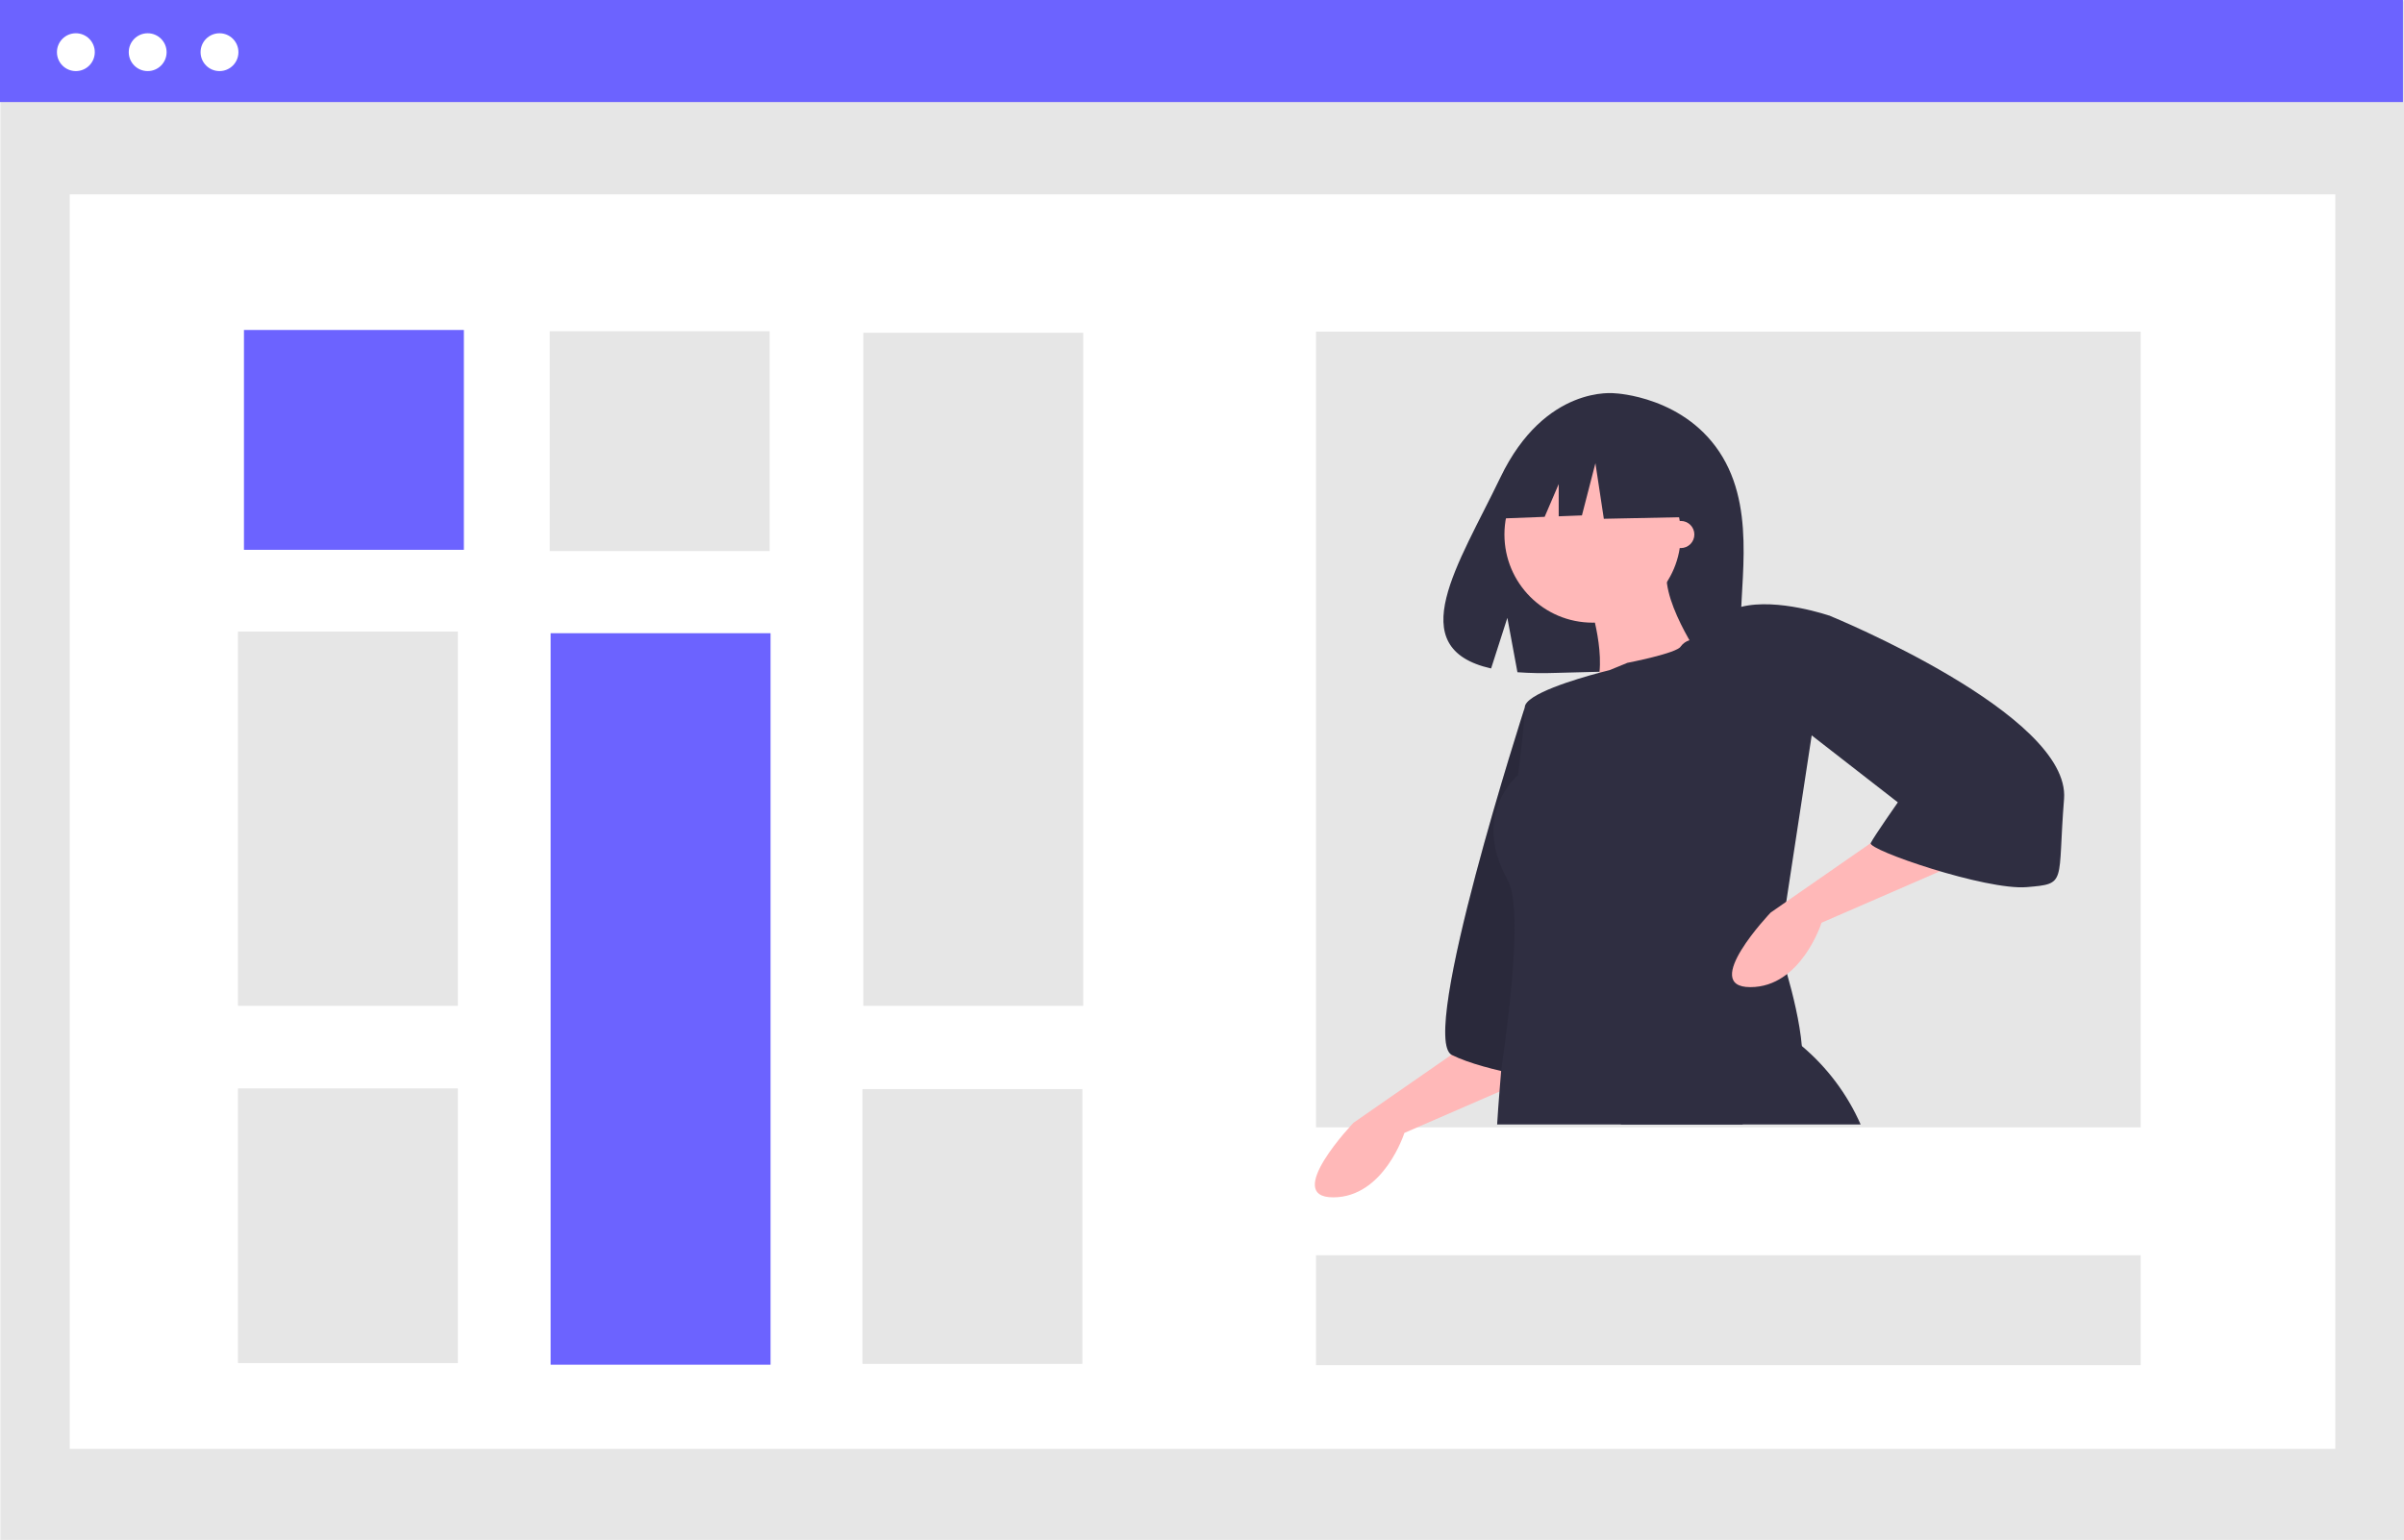
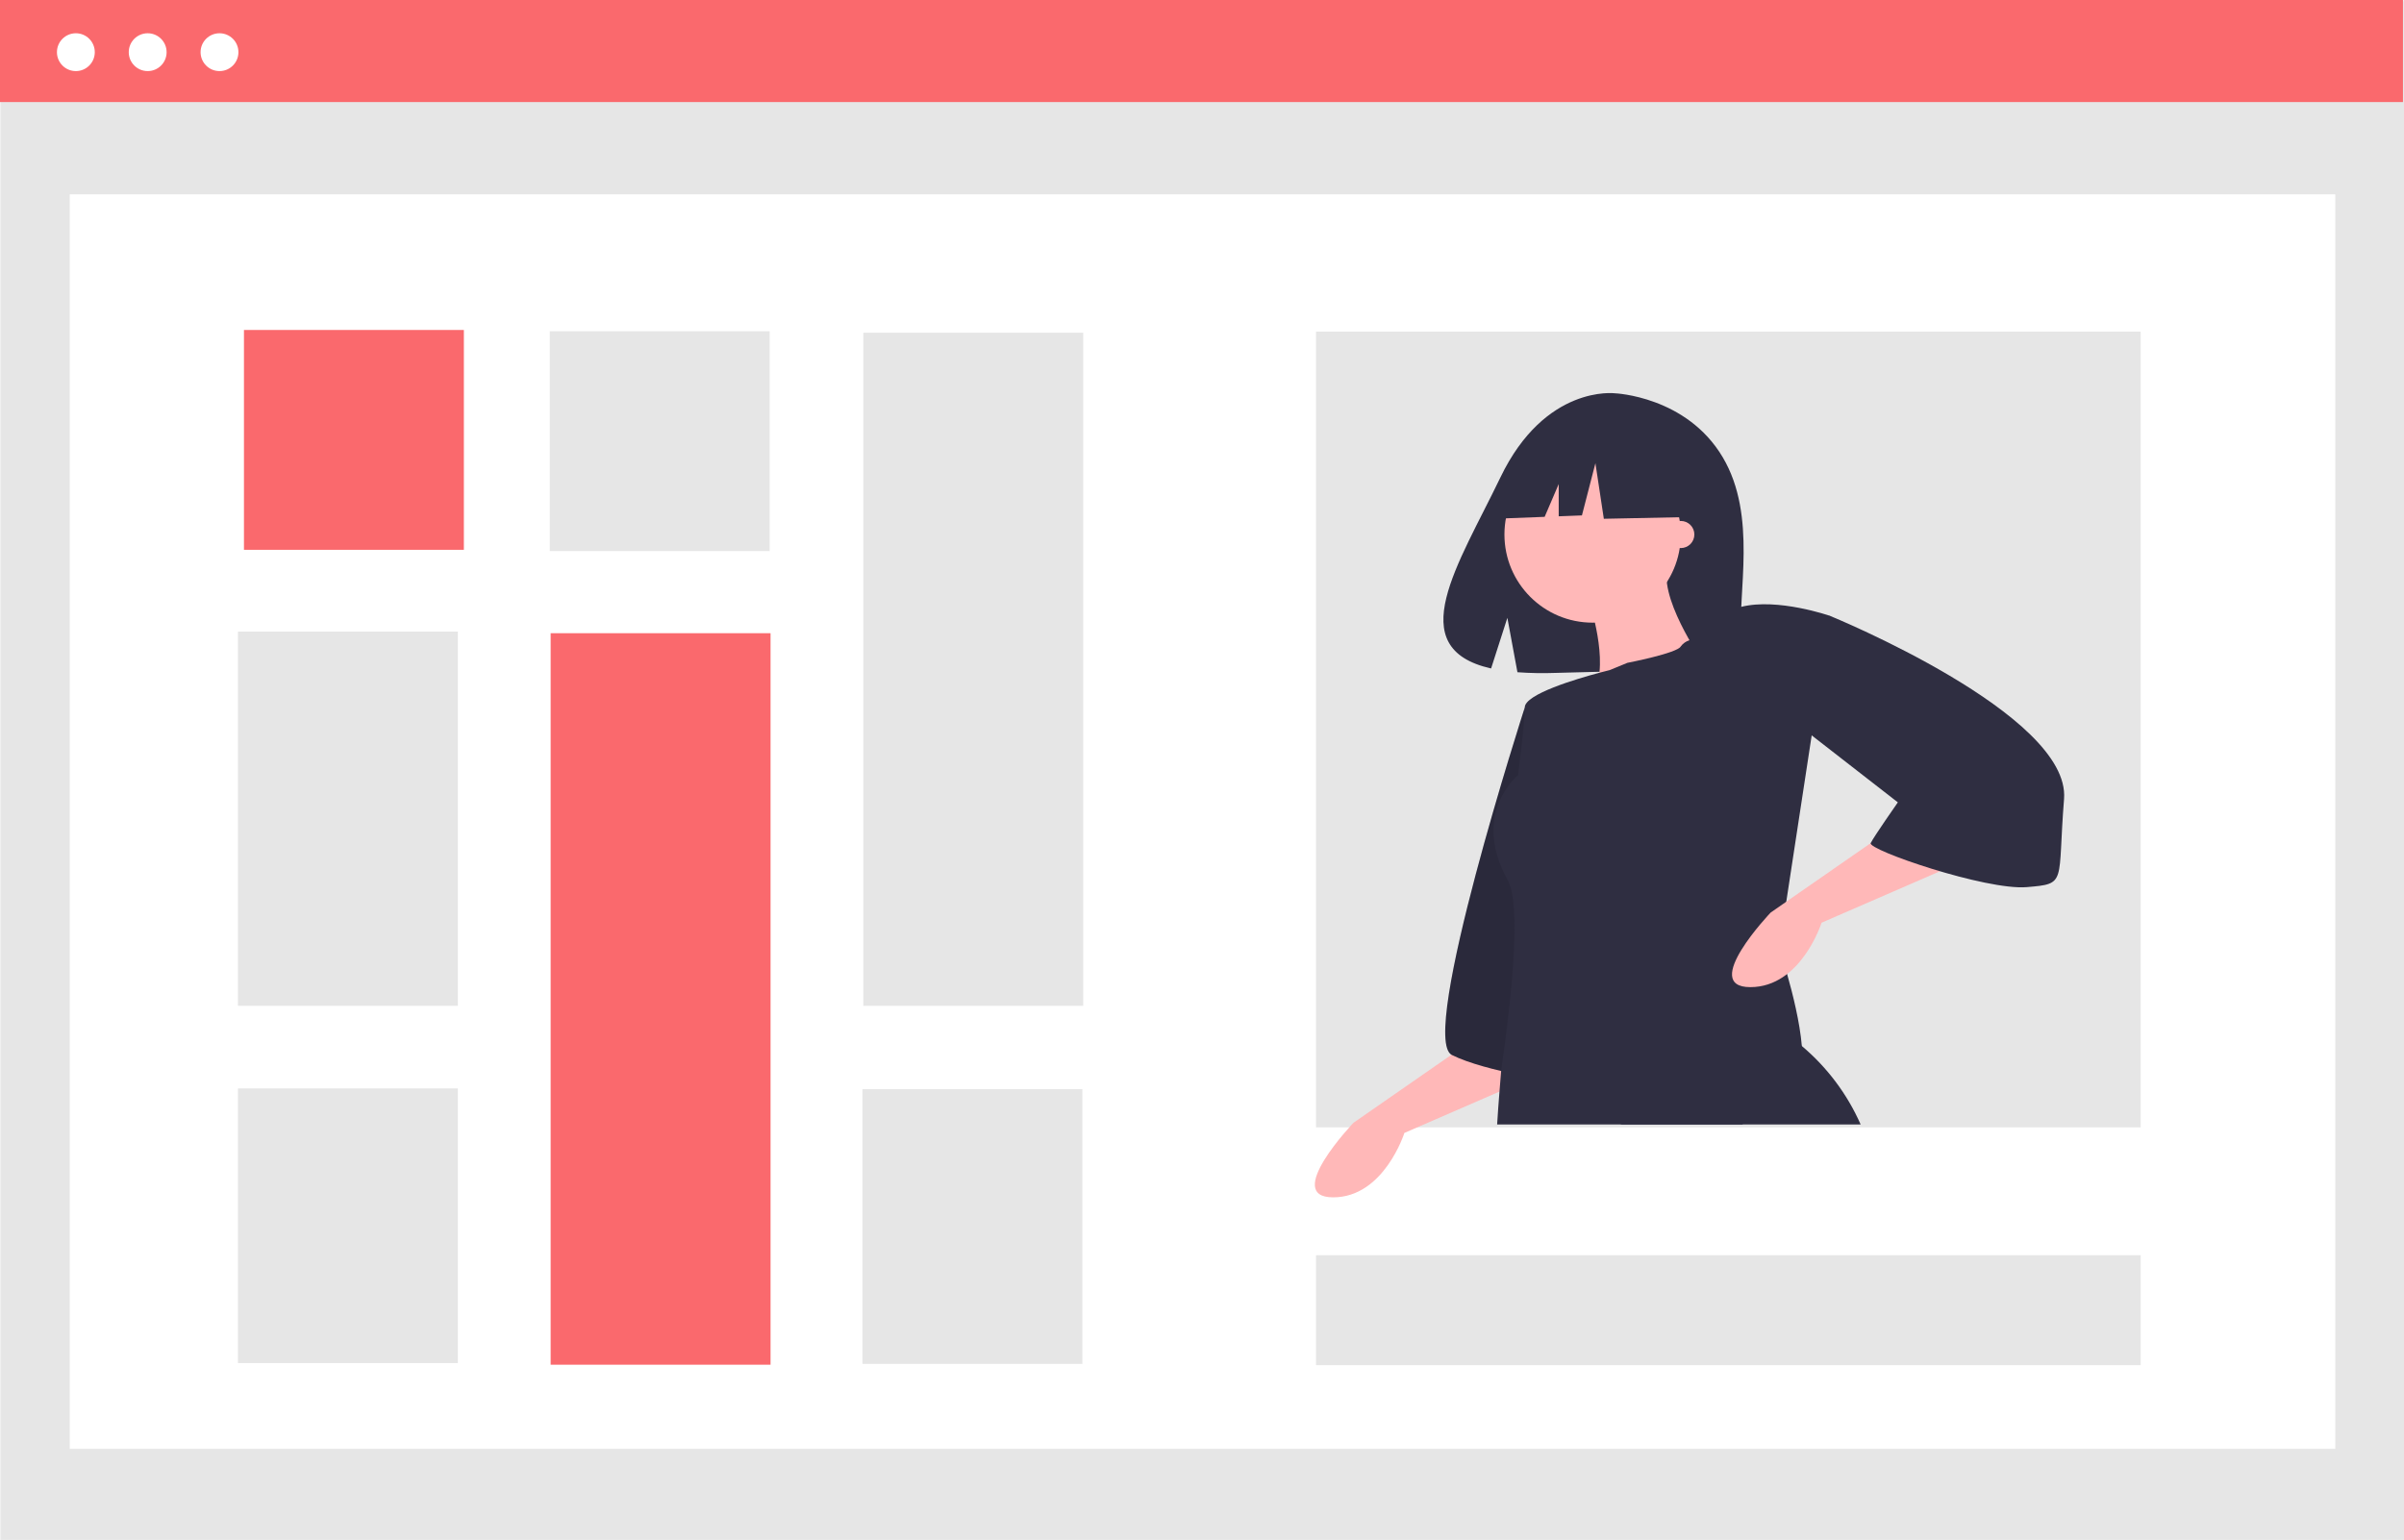
<svg xmlns="http://www.w3.org/2000/svg" id="b26bef22-1f65-4f25-beb8-c3985f2c0abb" data-name="Layer 1" width="856.363" height="548.704" viewBox="0 0 856.363 548.704">
  <rect id="aea5e876-5b18-4677-ac52-565f186c2754" data-name="Rectangle 1" x="0.366" y="0.485" width="855.997" height="548.219" fill="#e6e6e6" />
  <rect id="aeed2be9-3178-4cee-b478-9db2d7f97a20" data-name="Rectangle 2" x="24.843" y="69.246" width="807.043" height="447.026" fill="#fff" />
-   <rect id="b3ae8885-9a9e-4403-9d49-07bff8102aa7" data-name="Rectangle 9" width="855.997" height="36.366" fill="#6c63ff" />
+   <rect id="b3ae8885-9a9e-4403-9d49-07bff8102aa7" data-name="Rectangle 9" width="855.997" height="36.366" fill="#fa696d" />
  <rect id="b27f3643-394f-4790-b443-091b1b383c54" data-name="Rectangle 10" x="468.794" y="118.164" width="293.762" height="283.55" fill="#e6e6e6" />
  <circle id="e395ce2b-339a-464a-b2a8-2798fb0dfcd4" data-name="Ellipse 12" cx="27.024" cy="18.592" r="6.74" fill="#fff" />
  <circle id="ba9fbbde-097d-4714-9aa4-a15d83836bc3" data-name="Ellipse 13" cx="52.608" cy="18.592" r="6.74" fill="#fff" />
  <circle id="ab9aef1c-a9cb-4a01-bb5b-9a91a857f5fb" data-name="Ellipse 14" cx="78.192" cy="18.592" r="6.74" fill="#fff" />
-   <rect id="e493c728-f703-42a2-881c-386585883b73" data-name="Rectangle 13" x="86.904" y="117.581" width="78.336" height="78.336" fill="#6c63ff" />
+   <rect id="e493c728-f703-42a2-881c-386585883b73" data-name="Rectangle 13" x="86.904" y="117.581" width="78.336" height="78.336" fill="#fa696d" />
  <rect id="fef75a5d-72e7-4f52-be39-ca98924ebad3" data-name="Rectangle 14" x="195.841" y="118.03" width="78.336" height="78.336" fill="#e6e6e6" />
-   <rect id="b42a9be3-8096-4c9f-95c4-e18278a3579e" data-name="Rectangle 15" x="196.152" y="225.635" width="78.336" height="260.658" fill="#6c63ff" />
+   <rect id="b42a9be3-8096-4c9f-95c4-e18278a3579e" data-name="Rectangle 15" x="196.152" y="225.635" width="78.336" height="260.658" fill="#fa696d" />
  <rect id="e3bd9f8a-f01d-48ae-a6f1-3d5ac6753111" data-name="Rectangle 16" x="84.767" y="225.054" width="78.336" height="133.362" fill="#e6e6e6" />
  <path id="b03a159e-94f4-480c-9a5d-9f23eb0385fc" data-name="Path 4" d="M785.508,338.6c-12.9-21.792-38.412-22.807-38.412-22.807s-24.863-3.179-40.813,30.009c-14.866,30.935-35.384,60.8-3.3,68.044l5.795-18.036,3.589,19.378a125.538,125.538,0,0,0,13.726.235c34.356-1.109,67.074.325,66.021-12C790.709,387.031,797.917,359.567,785.508,338.6Z" transform="translate(-171.8185 -175.648)" fill="#2f2e41" />
  <path id="edc5401e-f5b9-4166-9a45-6d9296a0e0c2" data-name="Path 5" d="M697.465,545.527l-43.494,30.2s-25.372,26.58-7.249,26.58,25.372-22.955,25.372-22.955l55.576-24.163Z" transform="translate(-171.8185 -175.648)" fill="#ffb8b8" />
  <path id="a1145783-9ad9-4920-9c36-7da703d314d6" data-name="Path 6" d="M714.982,427.731s-38.057,117.8-25.976,123.838,38.661,9.665,38.661,9.665Z" transform="translate(-171.8185 -175.648)" fill="#2f2e41" />
  <path id="a69c490e-693f-4e62-8a32-5b49f335d225" data-name="Path 7" d="M714.982,427.731s-38.057,117.8-25.976,123.838,38.661,9.665,38.661,9.665Z" transform="translate(-171.8185 -175.648)" opacity="0.1" style="isolation:isolate" />
  <path id="e424da1a-71ea-46da-8962-7b7b116f82e2" data-name="Path 8" d="M834.628,576.339h-85.672l60.868-30.808a38.797,38.797,0,0,1,3.854,2.851A77.279,77.279,0,0,1,834.628,576.339Z" transform="translate(-171.8185 -175.648)" fill="#2f2e41" />
  <circle id="e1ba790b-7394-4885-ab4c-2c84c77f3e7f" data-name="Ellipse 1" cx="567.328" cy="190.465" r="31.412" fill="#ffb8b8" />
  <path id="f3be7be2-223c-4c9b-8b5e-90f6ae9f04e0" data-name="Path 9" d="M738.543,392.089s7.249,22.955,0,31.413,39.87-12.082,39.87-12.082-16.914-24.163-12.082-35.037Z" transform="translate(-171.8185 -175.648)" fill="#ffb8b8" />
  <path id="b8fe7dc2-df95-4ac5-a3bc-1c8e36bb8e76" data-name="Path 10" d="M808.131,496.971l-2.537,16.54s1.281,3.757,2.839,9.231c2.03,7.14,4.531,17.2,5.243,25.637.737,8.554-.375,15.44-5.666,15.875-7.587.628-11.538,5.231-15.477,12.082h-87.4c.23-3.769.507-7.684.834-11.707q.272-3.625.6-7.346c.242-2.851,8.8-56.409,2.368-67.935-13.286-23.8,3.625-37.453,3.625-37.453s2.416-18.123,2.416-24.163c0-4.736,18.557-10.209,26.58-12.36.52-.133.979-.266,1.4-.362,1.389-.362,2.223-.568,2.223-.568l6.343-2.6s17.82-3.443,19.029-5.86a6.139,6.139,0,0,1,3.093-2.2c2.549-1.087,5.8-1.861,6.573-2.634a30.801,30.801,0,0,0,2.984-4.06,16.148,16.148,0,0,1,8.892-5.2c12.976-3.274,31.618,3.214,31.618,3.214l-6.524,42.588Z" transform="translate(-171.8185 -175.648)" fill="#2f2e41" />
  <path id="b7b1d332-0442-4c4a-aa9d-2d666bd52d71" data-name="Path 11" d="M846.07,470.621l-43.494,30.2s-25.372,26.58-7.249,26.58,25.366-22.951,25.366-22.951l55.576-24.163Z" transform="translate(-171.8185 -175.648)" fill="#ffb8b8" />
  <path id="faae9d8a-2ade-475e-8bc6-8f0e7b87a797" data-name="Path 12" d="M771.349,336.499l-25.208-13.2-15.81,2.45a28.274,28.274,0,0,0-23.24,21.7l-2.96,13.058,17.929-.69,5.009-11.687v11.494l8.273-.318,4.8-18.606,3,19.806,29.409-.6Z" transform="translate(-171.8185 -175.648)" fill="#2f2e41" />
  <path id="ba178fc8-375d-4438-9c01-c19893b0df8a" data-name="Path 13" d="M815.261,397.526l8.457-2.416s85.78,35.037,83.364,65.241,1.208,30.2-13.29,31.412-56.78-13.29-55.58-15.706,9.665-14.5,9.665-14.5l-32.621-25.372Z" transform="translate(-171.8185 -175.648)" fill="#2f2e41" />
  <circle id="b052f10f-e5c3-45aa-968a-35c6c5894796" data-name="Ellipse 2" cx="598.741" cy="190.466" r="4.833" fill="#ffb8b8" />
  <rect id="aa772a43-ca79-434e-998e-525da0608a2b" data-name="Rectangle 17" x="468.794" y="447.288" width="293.762" height="39.168" fill="#e6e6e6" />
  <rect id="b869959f-3b5e-4542-9dd3-67ec9d40b083" data-name="Rectangle 18" x="84.767" y="387.847" width="78.336" height="97.865" fill="#e6e6e6" />
  <rect id="ed8504c8-ba55-4496-b946-b31fe66f24a3" data-name="Rectangle 19" x="307.537" y="118.565" width="78.336" height="239.85" fill="#e6e6e6" />
  <rect id="af23db80-e058-4986-866a-292ebf8abb10" data-name="Rectangle 20" x="307.226" y="388.086" width="78.336" height="97.921" fill="#e6e6e6" />
</svg>
